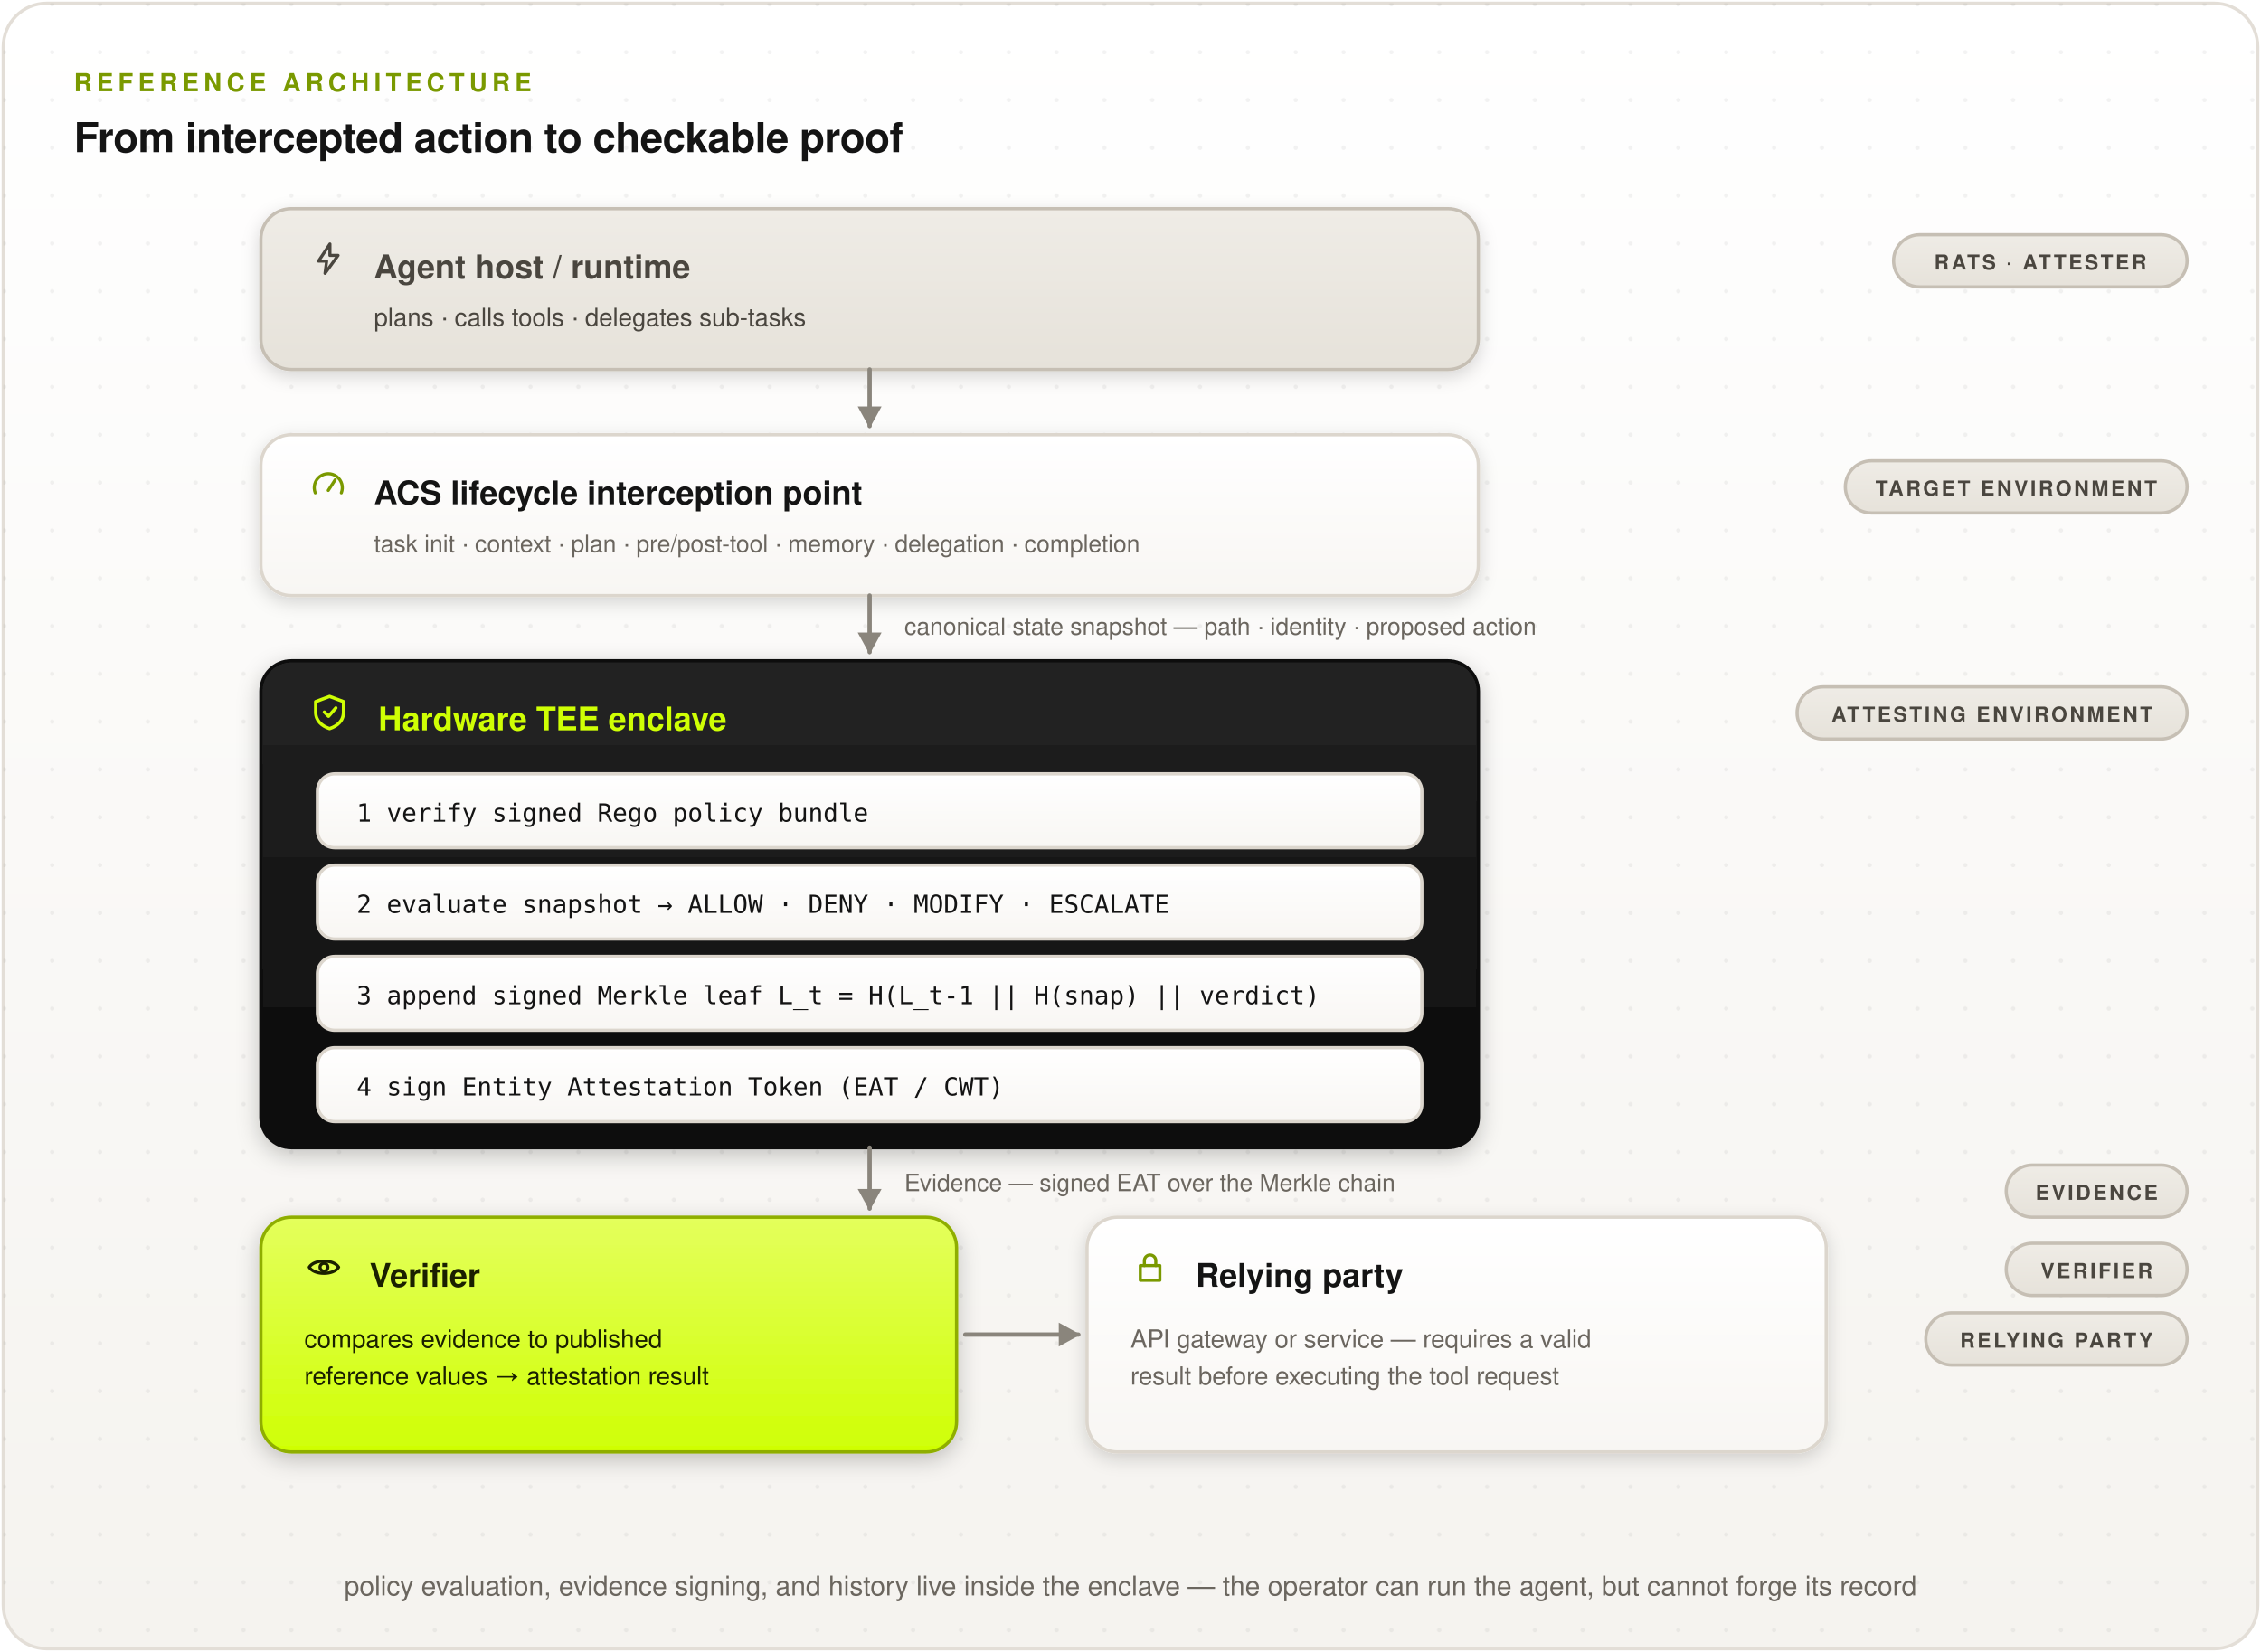
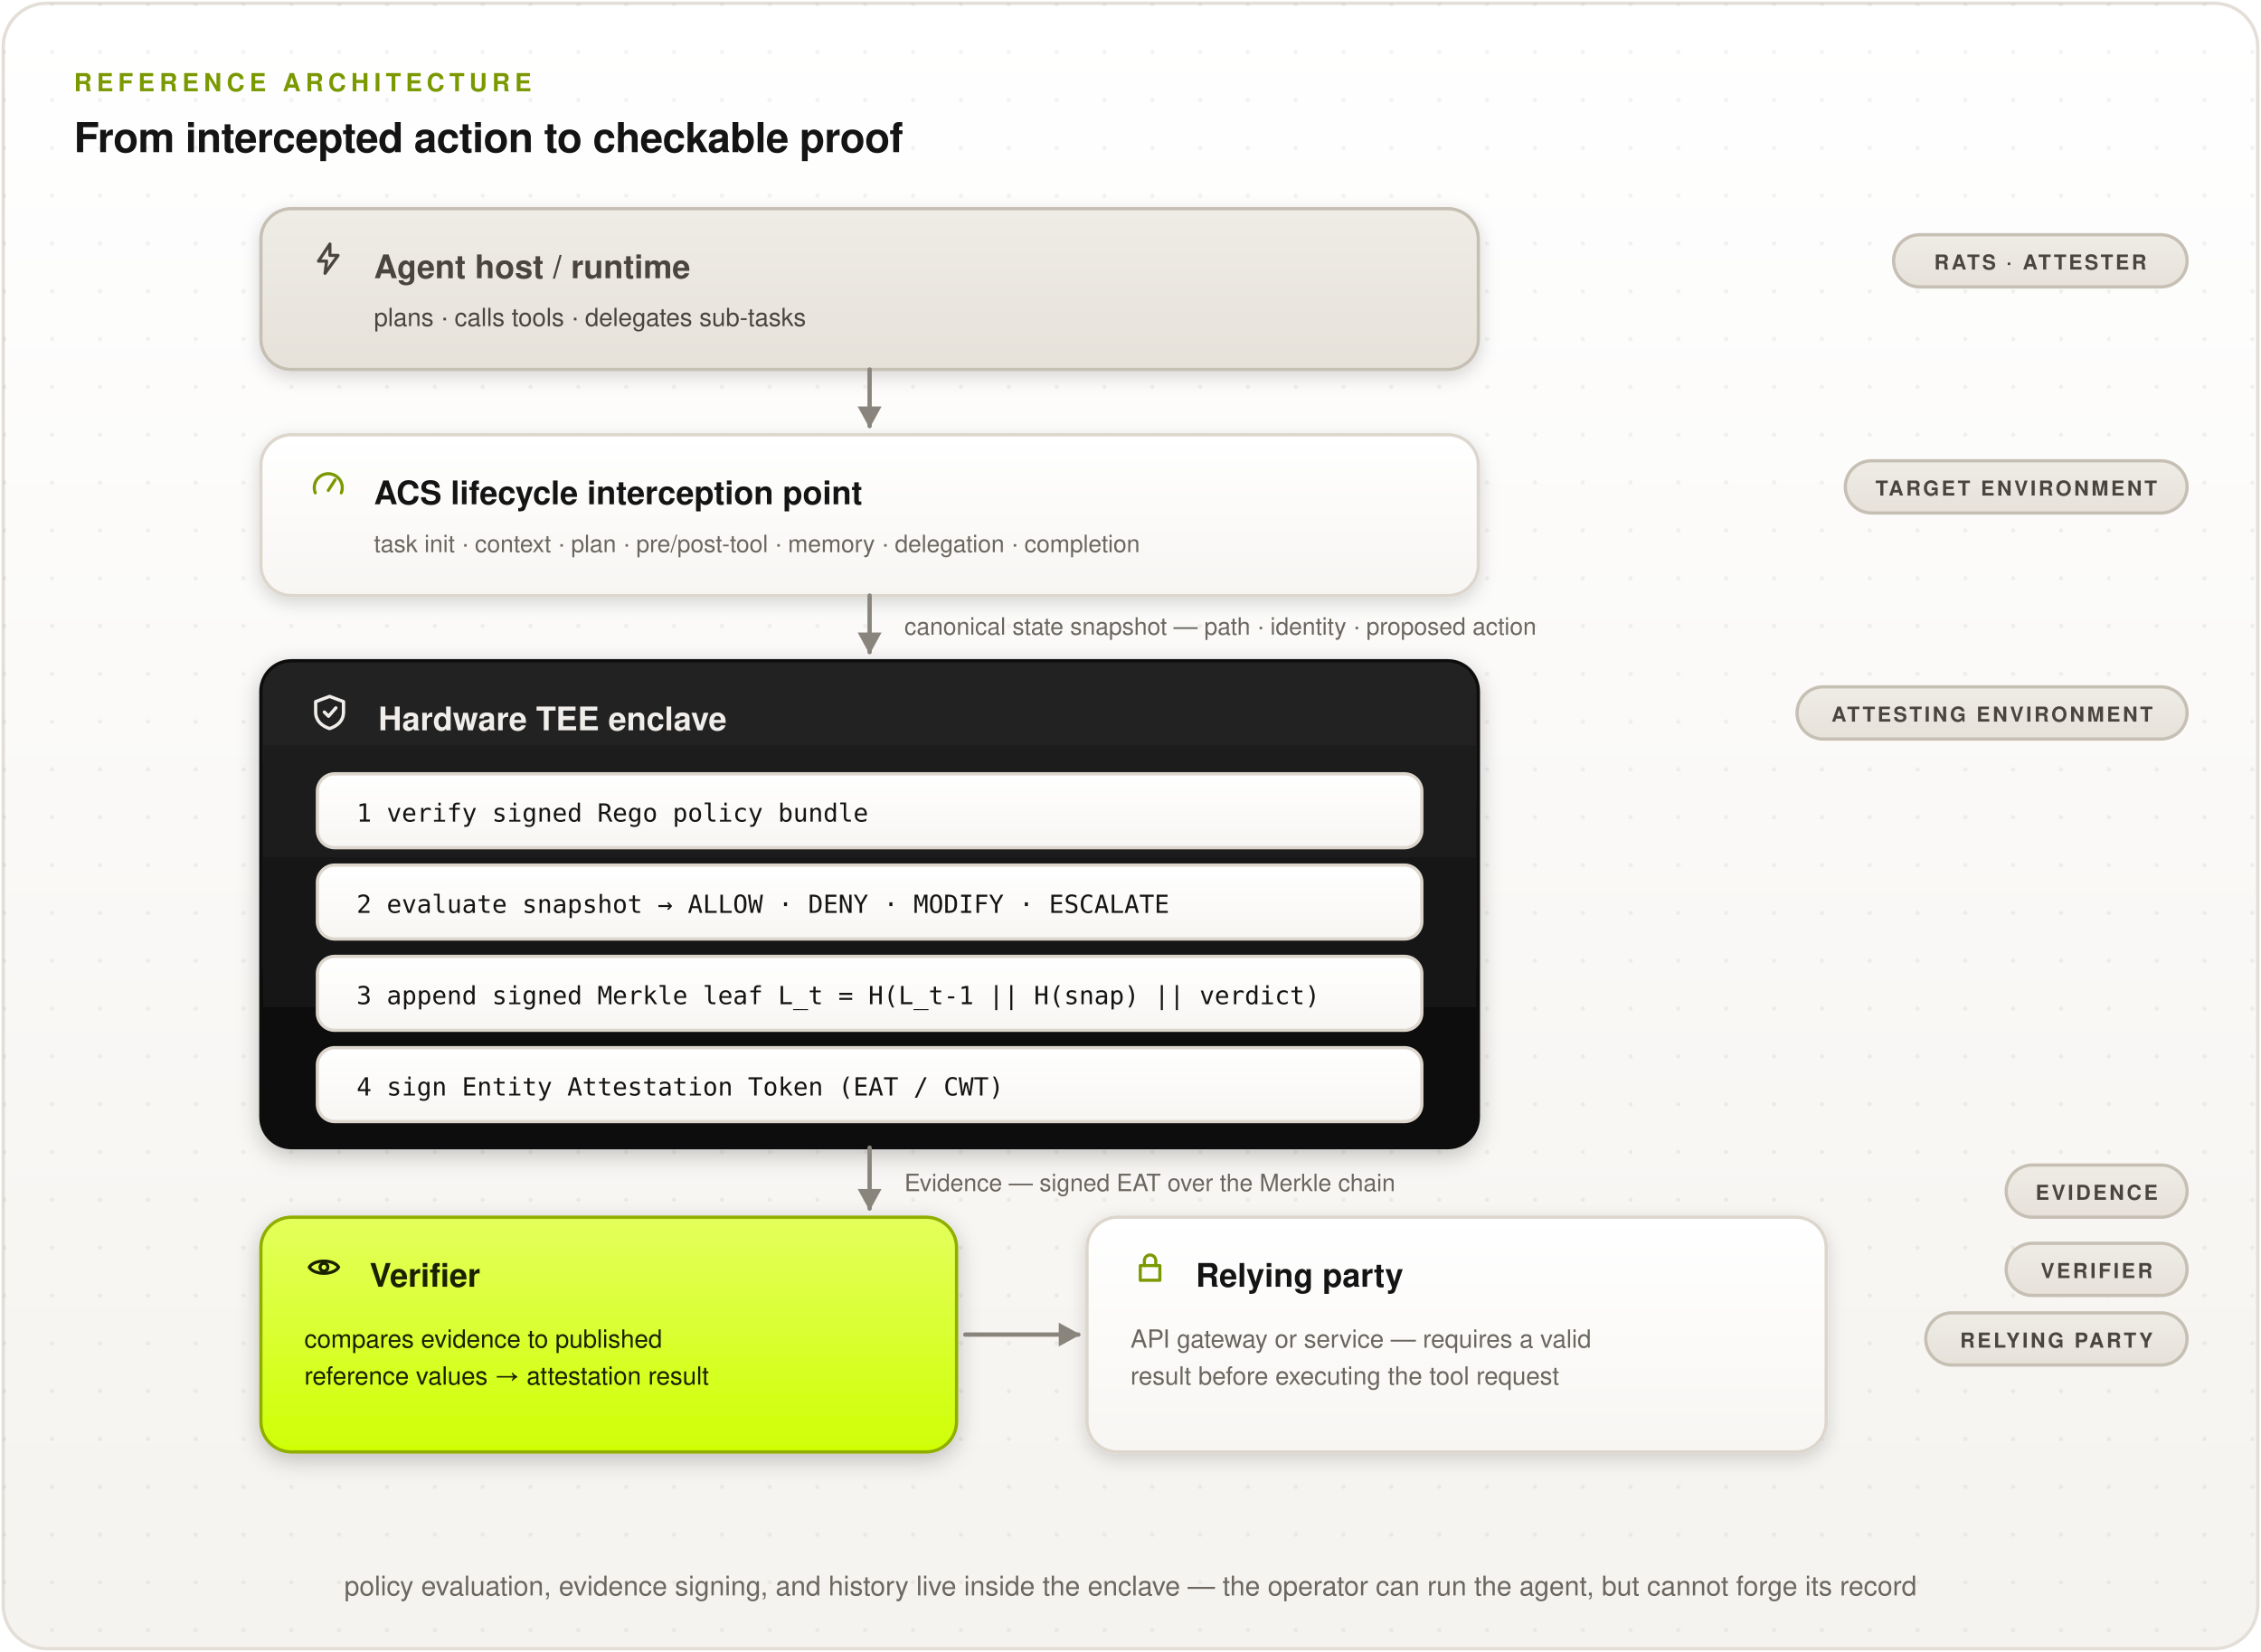
<svg xmlns="http://www.w3.org/2000/svg" width="1040" height="760" viewBox="0 0 1040 760" font-family="Montserrat,'Source Sans 3',-apple-system,'Segoe UI',Helvetica,Arial,sans-serif">
  <defs>
    <linearGradient id="gPanel" x1="0" y1="0" x2="0" y2="1">
      <stop offset="0" stop-color="#ffffff" />
      <stop offset="1" stop-color="#f5f3ef" />
    </linearGradient>
    <linearGradient id="gCard" x1="0" y1="0" x2="0" y2="1">
      <stop offset="0" stop-color="#ffffff" />
      <stop offset="1" stop-color="#f8f6f3" />
    </linearGradient>
    <linearGradient id="gWarm" x1="0" y1="0" x2="0" y2="1">
      <stop offset="0" stop-color="#efece6" />
      <stop offset="1" stop-color="#e6e2da" />
    </linearGradient>
    <linearGradient id="gLime" x1="0" y1="0" x2="0" y2="1">
      <stop offset="0" stop-color="#e4ff5c" />
      <stop offset="1" stop-color="#cfff04" />
    </linearGradient>
    <linearGradient id="gTint" x1="0" y1="0" x2="0" y2="1">
      <stop offset="0" stop-color="#f8ffd8" />
      <stop offset="1" stop-color="#eeffa8" />
    </linearGradient>
    <linearGradient id="gRed" x1="0" y1="0" x2="0" y2="1">
      <stop offset="0" stop-color="#ffeced" />
      <stop offset="1" stop-color="#ffdcde" />
    </linearGradient>
    <linearGradient id="gInk" x1="0" y1="0" x2="0" y2="1">
      <stop offset="0" stop-color="#242424" />
      <stop offset="1" stop-color="#0a0a0a" />
    </linearGradient>
    <linearGradient id="gGate" x1="0" y1="0" x2="0" y2="1">
      <stop offset="0" stop-color="#242424" />
      <stop offset="1" stop-color="#0a0a0a" />
    </linearGradient>
    <filter id="fShadow" x="-30%" y="-30%" width="160%" height="170%">
      <feDropShadow dx="0" dy="2.5" stdDeviation="4" flood-color="#000000" flood-opacity="0.16" />
    </filter>
    <filter id="fGlow" x="-60%" y="-60%" width="220%" height="220%">
      <feDropShadow dx="0" dy="3" stdDeviation="5" flood-color="#000000" flood-opacity="0.22" />
    </filter>
    <pattern id="pGrid" width="22" height="22" patternUnits="userSpaceOnUse">
      <circle cx="2" cy="2" r="1" fill="#0a0a0a" opacity="0.05" />
    </pattern>
  </defs>
  <rect x="1.5" y="1.5" width="1037" height="757" rx="20" fill="url(#gPanel)" stroke="#e3ded7" stroke-width="1.5" />
  <rect x="1.5" y="1.5" width="1037" height="757" rx="20" fill="url(#pGrid)" />
  <text x="34" y="42" font-size="11.5" font-weight="700" letter-spacing="2.2" fill="#7a9900">REFERENCE ARCHITECTURE</text>
  <text x="34" y="70" font-size="19" font-weight="700" letter-spacing="-0.2" fill="#141414">From intercepted action to checkable proof</text>
  <rect x="120" y="96" width="560" height="74" rx="14" fill="url(#gWarm)" stroke="#c6bfb4" stroke-width="1.5" filter="url(#fShadow)" />
  <g transform="translate(142,110) scale(0.75)" fill="none" stroke="#4a463f" stroke-width="1.9" stroke-linecap="round" stroke-linejoin="round">
    <path d="M13 3 L6 13.5 H11 L10 21 L18 10 H13 Z" />
  </g>
  <text x="172" y="128" font-size="15" fill="#4a463f" text-anchor="start" font-weight="700">Agent host / runtime</text>
  <text x="172" y="150" font-size="11.5" fill="#4a463f" text-anchor="start">plans · calls tools · delegates sub-tasks</text>
  <rect x="871.0" y="108" width="135.0" height="24" rx="12" fill="url(#gWarm)" stroke="#c6bfb4" stroke-width="1.5" />
  <text x="938.5" y="124" font-size="9.5" fill="#4a463f" text-anchor="middle" font-weight="700" letter-spacing="1.1">RATS · ATTESTER</text>
  <line x1="400" y1="170" x2="400" y2="196" stroke="#8a857c" stroke-width="2" stroke-linecap="round" />
  <polygon points="400,197 394.5,187 405.5,187" fill="#8a857c" />
  <rect x="120" y="200" width="560" height="74" rx="14" fill="url(#gCard)" stroke="#dcd6cd" stroke-width="1.5" filter="url(#fShadow)" />
  <g transform="translate(142,214) scale(0.75)" fill="none" stroke="#7a9900" stroke-width="1.9" stroke-linecap="round" stroke-linejoin="round">
    <path d="M4 17 A8.6 8.6 0 1 1 20 17" />
    <path d="M12 15.5 L16.2 9" />
  </g>
  <text x="172" y="232" font-size="15" fill="#141414" text-anchor="start" font-weight="700">ACS lifecycle interception point</text>
  <text x="172" y="254" font-size="11" fill="#6b665f" text-anchor="start">task init · context · plan · pre/post-tool · memory · delegation · completion</text>
  <rect x="848.8" y="212" width="157.2" height="24" rx="12" fill="url(#gWarm)" stroke="#c6bfb4" stroke-width="1.5" />
  <text x="927.4" y="228" font-size="9.5" fill="#4a463f" text-anchor="middle" font-weight="700" letter-spacing="1.1">TARGET ENVIRONMENT</text>
  <line x1="400" y1="274" x2="400" y2="300" stroke="#8a857c" stroke-width="2" stroke-linecap="round" />
  <polygon points="400,301 394.5,291 405.5,291" fill="#8a857c" />
  <text x="416" y="292" font-size="11" fill="#6b665f" text-anchor="start">canonical state snapshot — path · identity · proposed action</text>
  <rect x="120" y="304" width="560" height="224" rx="14" fill="url(#gGate)" stroke="#0a0a0a" stroke-width="1.5" filter="url(#fGlow)" />
-   <g transform="translate(142,318) scale(0.8)" fill="none" stroke="#cfff04" stroke-width="1.9" stroke-linecap="round" stroke-linejoin="round">
+   <g transform="translate(142,318) scale(0.8)" fill="none" stroke="#f0edea" stroke-width="1.9" stroke-linecap="round" stroke-linejoin="round">
    <path d="M12 3 L20 6 V12 C20 17 16.5 20 12 21.5 C7.5 20 4 17 4 12 V6 Z" />
    <path d="M9 12 L11.4 14.4 L15.6 9.6" />
  </g>
-   <text x="174" y="336" font-size="15" fill="#cfff04" text-anchor="start" font-weight="700">Hardware TEE enclave</text>
+   <text x="174" y="336" font-size="15" fill="#f0edea" text-anchor="start" font-weight="700">Hardware TEE enclave</text>
  <rect x="146" y="356" width="508" height="34" rx="8" fill="url(#gCard)" stroke="#dcd6cd" stroke-width="1.5" />
  <text x="164" y="378" font-size="11.5" fill="#141414" text-anchor="start" font-family="ui-monospace,'SF Mono',Menlo,Consolas,monospace">1  verify signed Rego policy bundle</text>
  <rect x="146" y="398" width="508" height="34" rx="8" fill="url(#gCard)" stroke="#dcd6cd" stroke-width="1.5" />
  <text x="164" y="420" font-size="11.5" fill="#141414" text-anchor="start" font-family="ui-monospace,'SF Mono',Menlo,Consolas,monospace">2  evaluate snapshot → ALLOW · DENY · MODIFY · ESCALATE</text>
  <rect x="146" y="440" width="508" height="34" rx="8" fill="url(#gCard)" stroke="#dcd6cd" stroke-width="1.5" />
  <text x="164" y="462" font-size="11.5" fill="#141414" text-anchor="start" font-family="ui-monospace,'SF Mono',Menlo,Consolas,monospace">3  append signed Merkle leaf  L_t = H(L_t-1 || H(snap) || verdict)</text>
  <rect x="146" y="482" width="508" height="34" rx="8" fill="url(#gCard)" stroke="#dcd6cd" stroke-width="1.5" />
  <text x="164" y="504" font-size="11.5" fill="#141414" text-anchor="start" font-family="ui-monospace,'SF Mono',Menlo,Consolas,monospace">4  sign Entity Attestation Token (EAT / CWT)</text>
  <rect x="826.6" y="316" width="179.4" height="24" rx="12" fill="url(#gWarm)" stroke="#c6bfb4" stroke-width="1.5" />
  <text x="916.3" y="332" font-size="9.5" fill="#4a463f" text-anchor="middle" font-weight="700" letter-spacing="1.1">ATTESTING ENVIRONMENT</text>
  <line x1="400" y1="528" x2="400" y2="556" stroke="#8a857c" stroke-width="2" stroke-linecap="round" />
  <polygon points="400,557 394.5,547 405.5,547" fill="#8a857c" />
  <text x="416" y="548" font-size="11" fill="#6b665f" text-anchor="start">Evidence — signed EAT over the Merkle chain</text>
  <rect x="922.8" y="536" width="83.2" height="24" rx="12" fill="url(#gWarm)" stroke="#c6bfb4" stroke-width="1.5" />
  <text x="964.4" y="552" font-size="9.5" fill="#4a463f" text-anchor="middle" font-weight="700" letter-spacing="1.1">EVIDENCE</text>
  <rect x="120" y="560" width="320" height="108" rx="14" fill="url(#gLime)" stroke="#8fae00" stroke-width="1.5" filter="url(#fGlow)" />
  <g transform="translate(140,574) scale(0.75)" fill="none" stroke="#1a2000" stroke-width="1.9" stroke-linecap="round" stroke-linejoin="round">
    <path d="M3 12 C6 7 18 7 21 12 C18 17 6 17 3 12 Z" />
    <path d="M12 12 m-2.4 0 a2.4 2.4 0 1 0 4.8 0 a2.4 2.4 0 1 0 -4.8 0" />
  </g>
  <text x="170" y="592" font-size="15" fill="#1a2000" text-anchor="start" font-weight="700">Verifier</text>
  <text x="140" y="620" font-size="11.5" fill="#1a2000" text-anchor="start">compares evidence to published</text>
  <text x="140" y="637" font-size="11.5" fill="#1a2000" text-anchor="start">reference values → attestation result</text>
  <rect x="500" y="560" width="340" height="108" rx="14" fill="url(#gCard)" stroke="#dcd6cd" stroke-width="1.5" filter="url(#fShadow)" />
  <g transform="translate(520,574) scale(0.75)" fill="none" stroke="#7a9900" stroke-width="1.9" stroke-linecap="round" stroke-linejoin="round">
    <path d="M6 11 H18 V20 H6 Z" />
    <path d="M8.5 11 V8 A3.5 3.5 0 0 1 15.5 8 V11" />
  </g>
  <text x="550" y="592" font-size="15" fill="#141414" text-anchor="start" font-weight="700">Relying party</text>
  <text x="520" y="620" font-size="11.5" fill="#6b665f" text-anchor="start">API gateway or service — requires a valid</text>
  <text x="520" y="637" font-size="11.5" fill="#6b665f" text-anchor="start">result before executing the tool request</text>
  <line x1="444" y1="614" x2="496" y2="614" stroke="#8a857c" stroke-width="2" stroke-linecap="round" />
  <polygon points="497,614 487,608.5 487,619.5" fill="#8a857c" />
  <rect x="922.8" y="572" width="83.2" height="24" rx="12" fill="url(#gWarm)" stroke="#c6bfb4" stroke-width="1.5" />
  <text x="964.4" y="588" font-size="9.5" fill="#4a463f" text-anchor="middle" font-weight="700" letter-spacing="1.1">VERIFIER</text>
  <rect x="885.8" y="604" width="120.2" height="24" rx="12" fill="url(#gWarm)" stroke="#c6bfb4" stroke-width="1.5" />
  <text x="945.9" y="620" font-size="9.5" fill="#4a463f" text-anchor="middle" font-weight="700" letter-spacing="1.1">RELYING PARTY</text>
  <text x="520.0" y="734" font-size="12.5" fill="#6b665f" text-anchor="middle">policy evaluation, evidence signing, and history live inside the enclave — the operator can run the agent, but cannot forge its record</text>
</svg>
